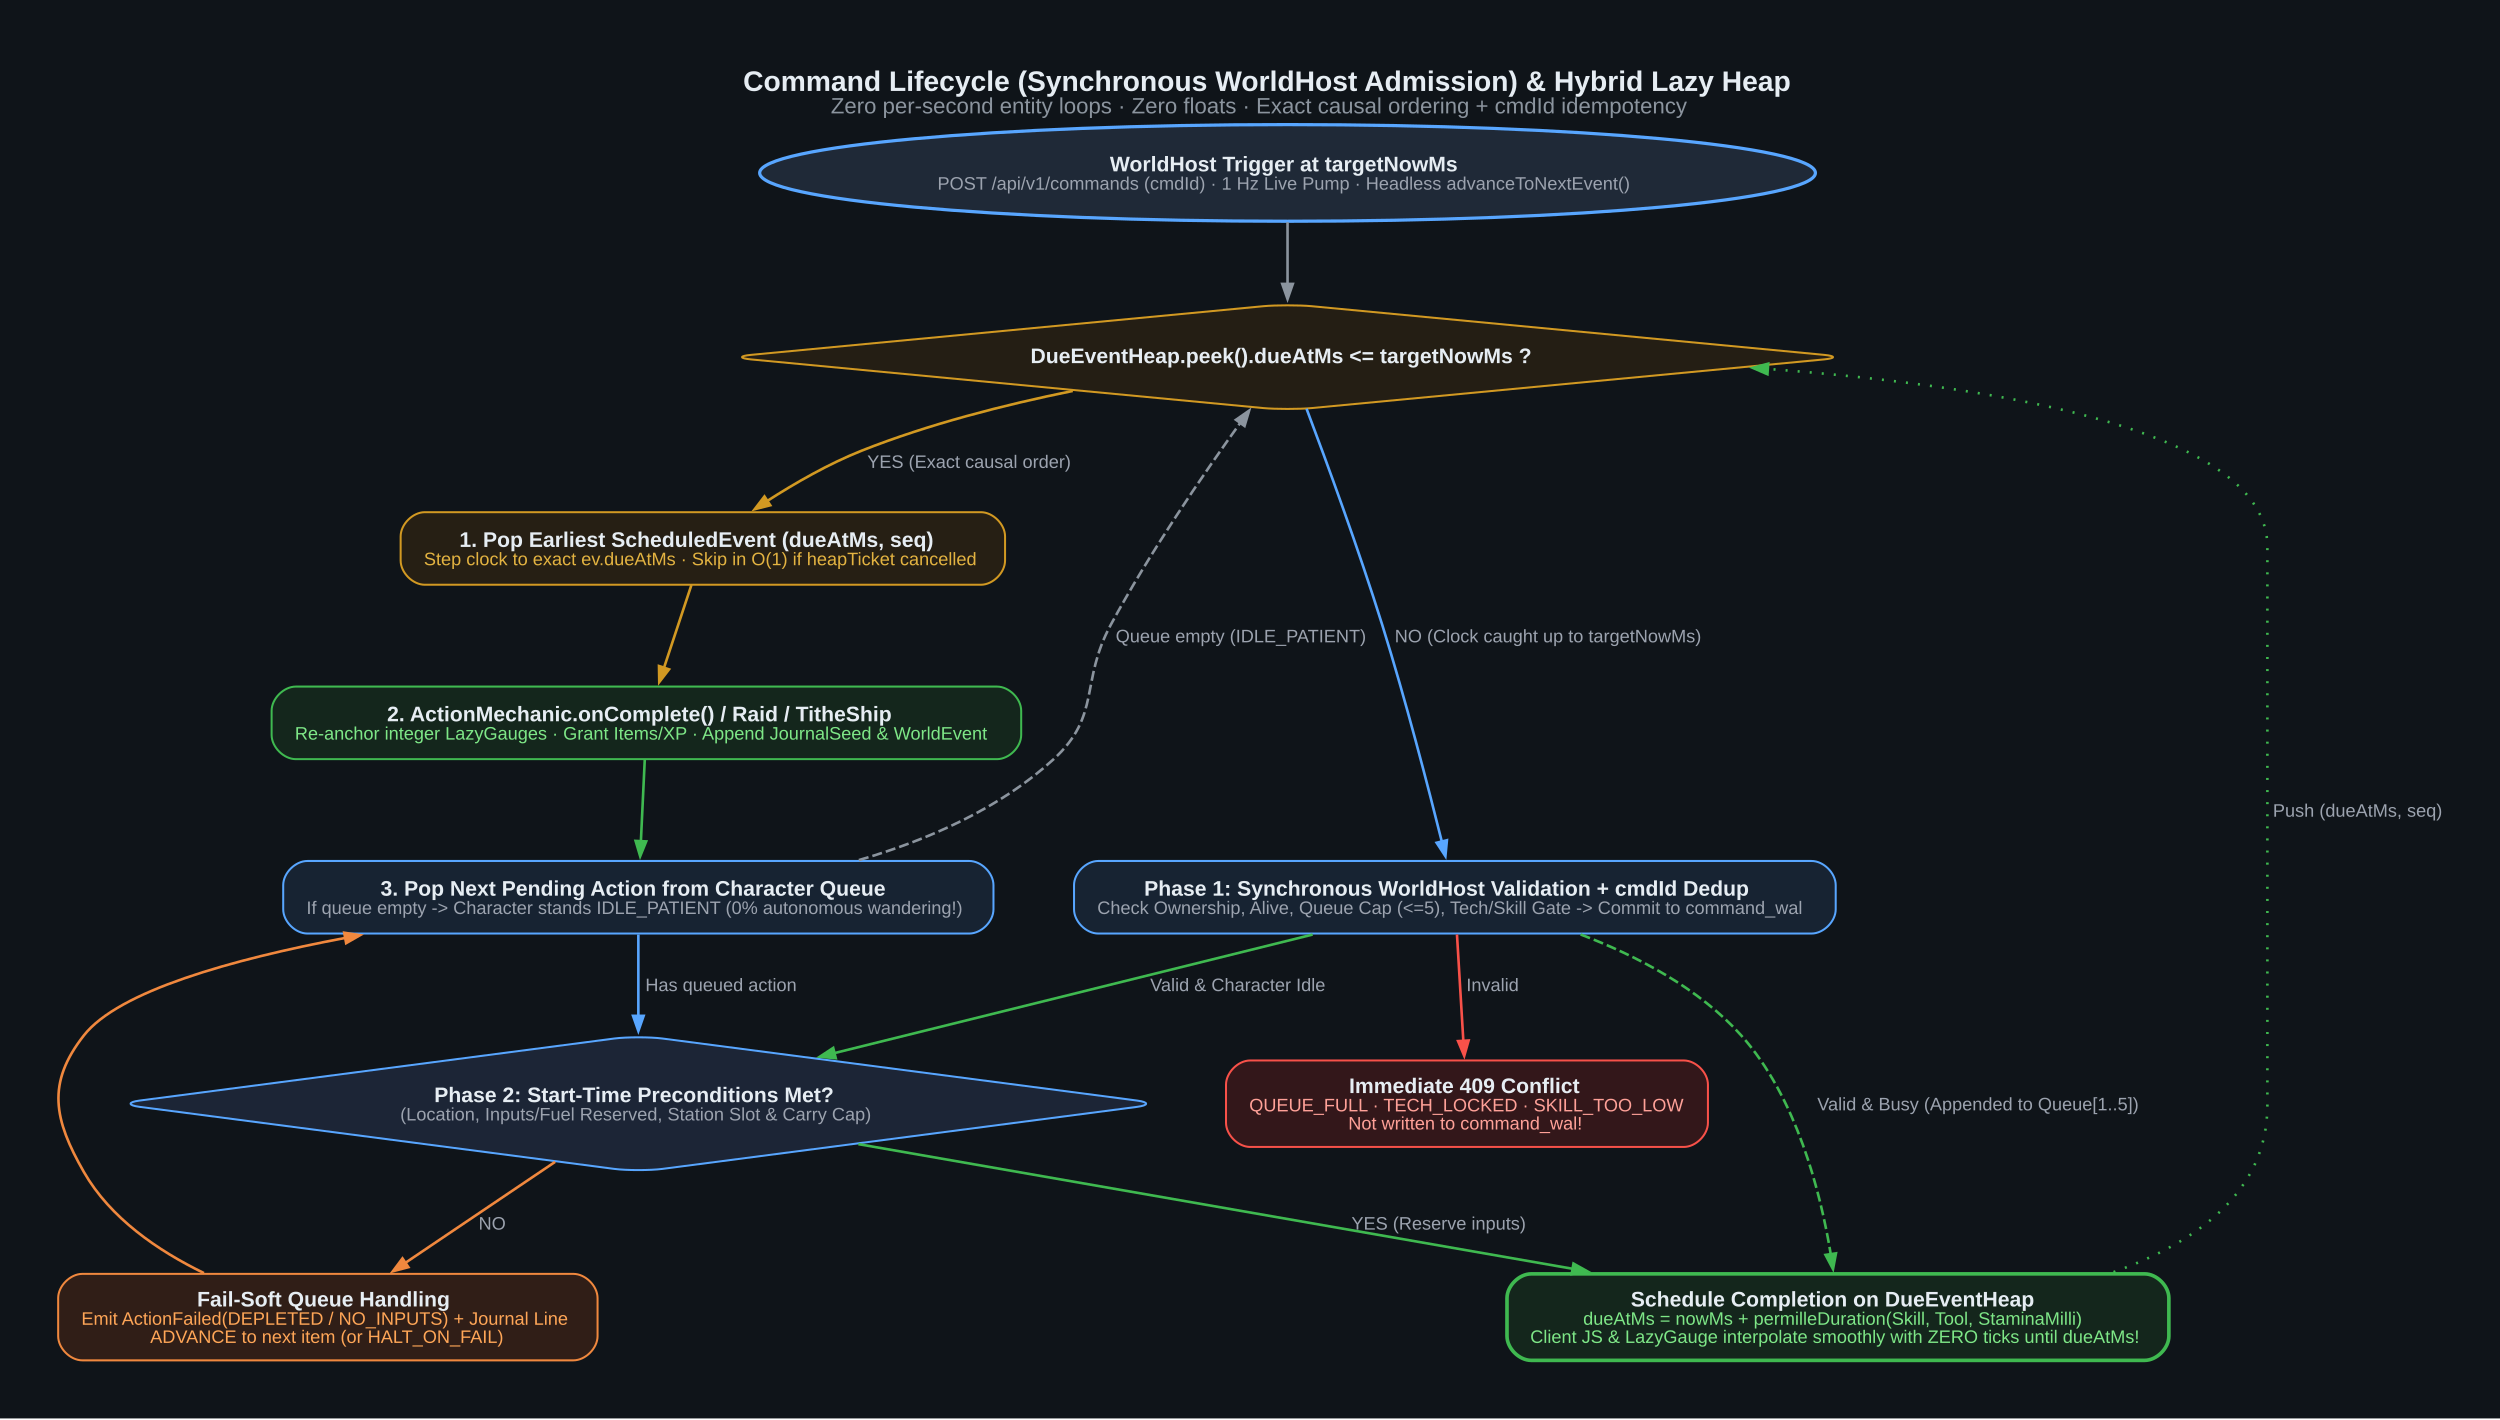
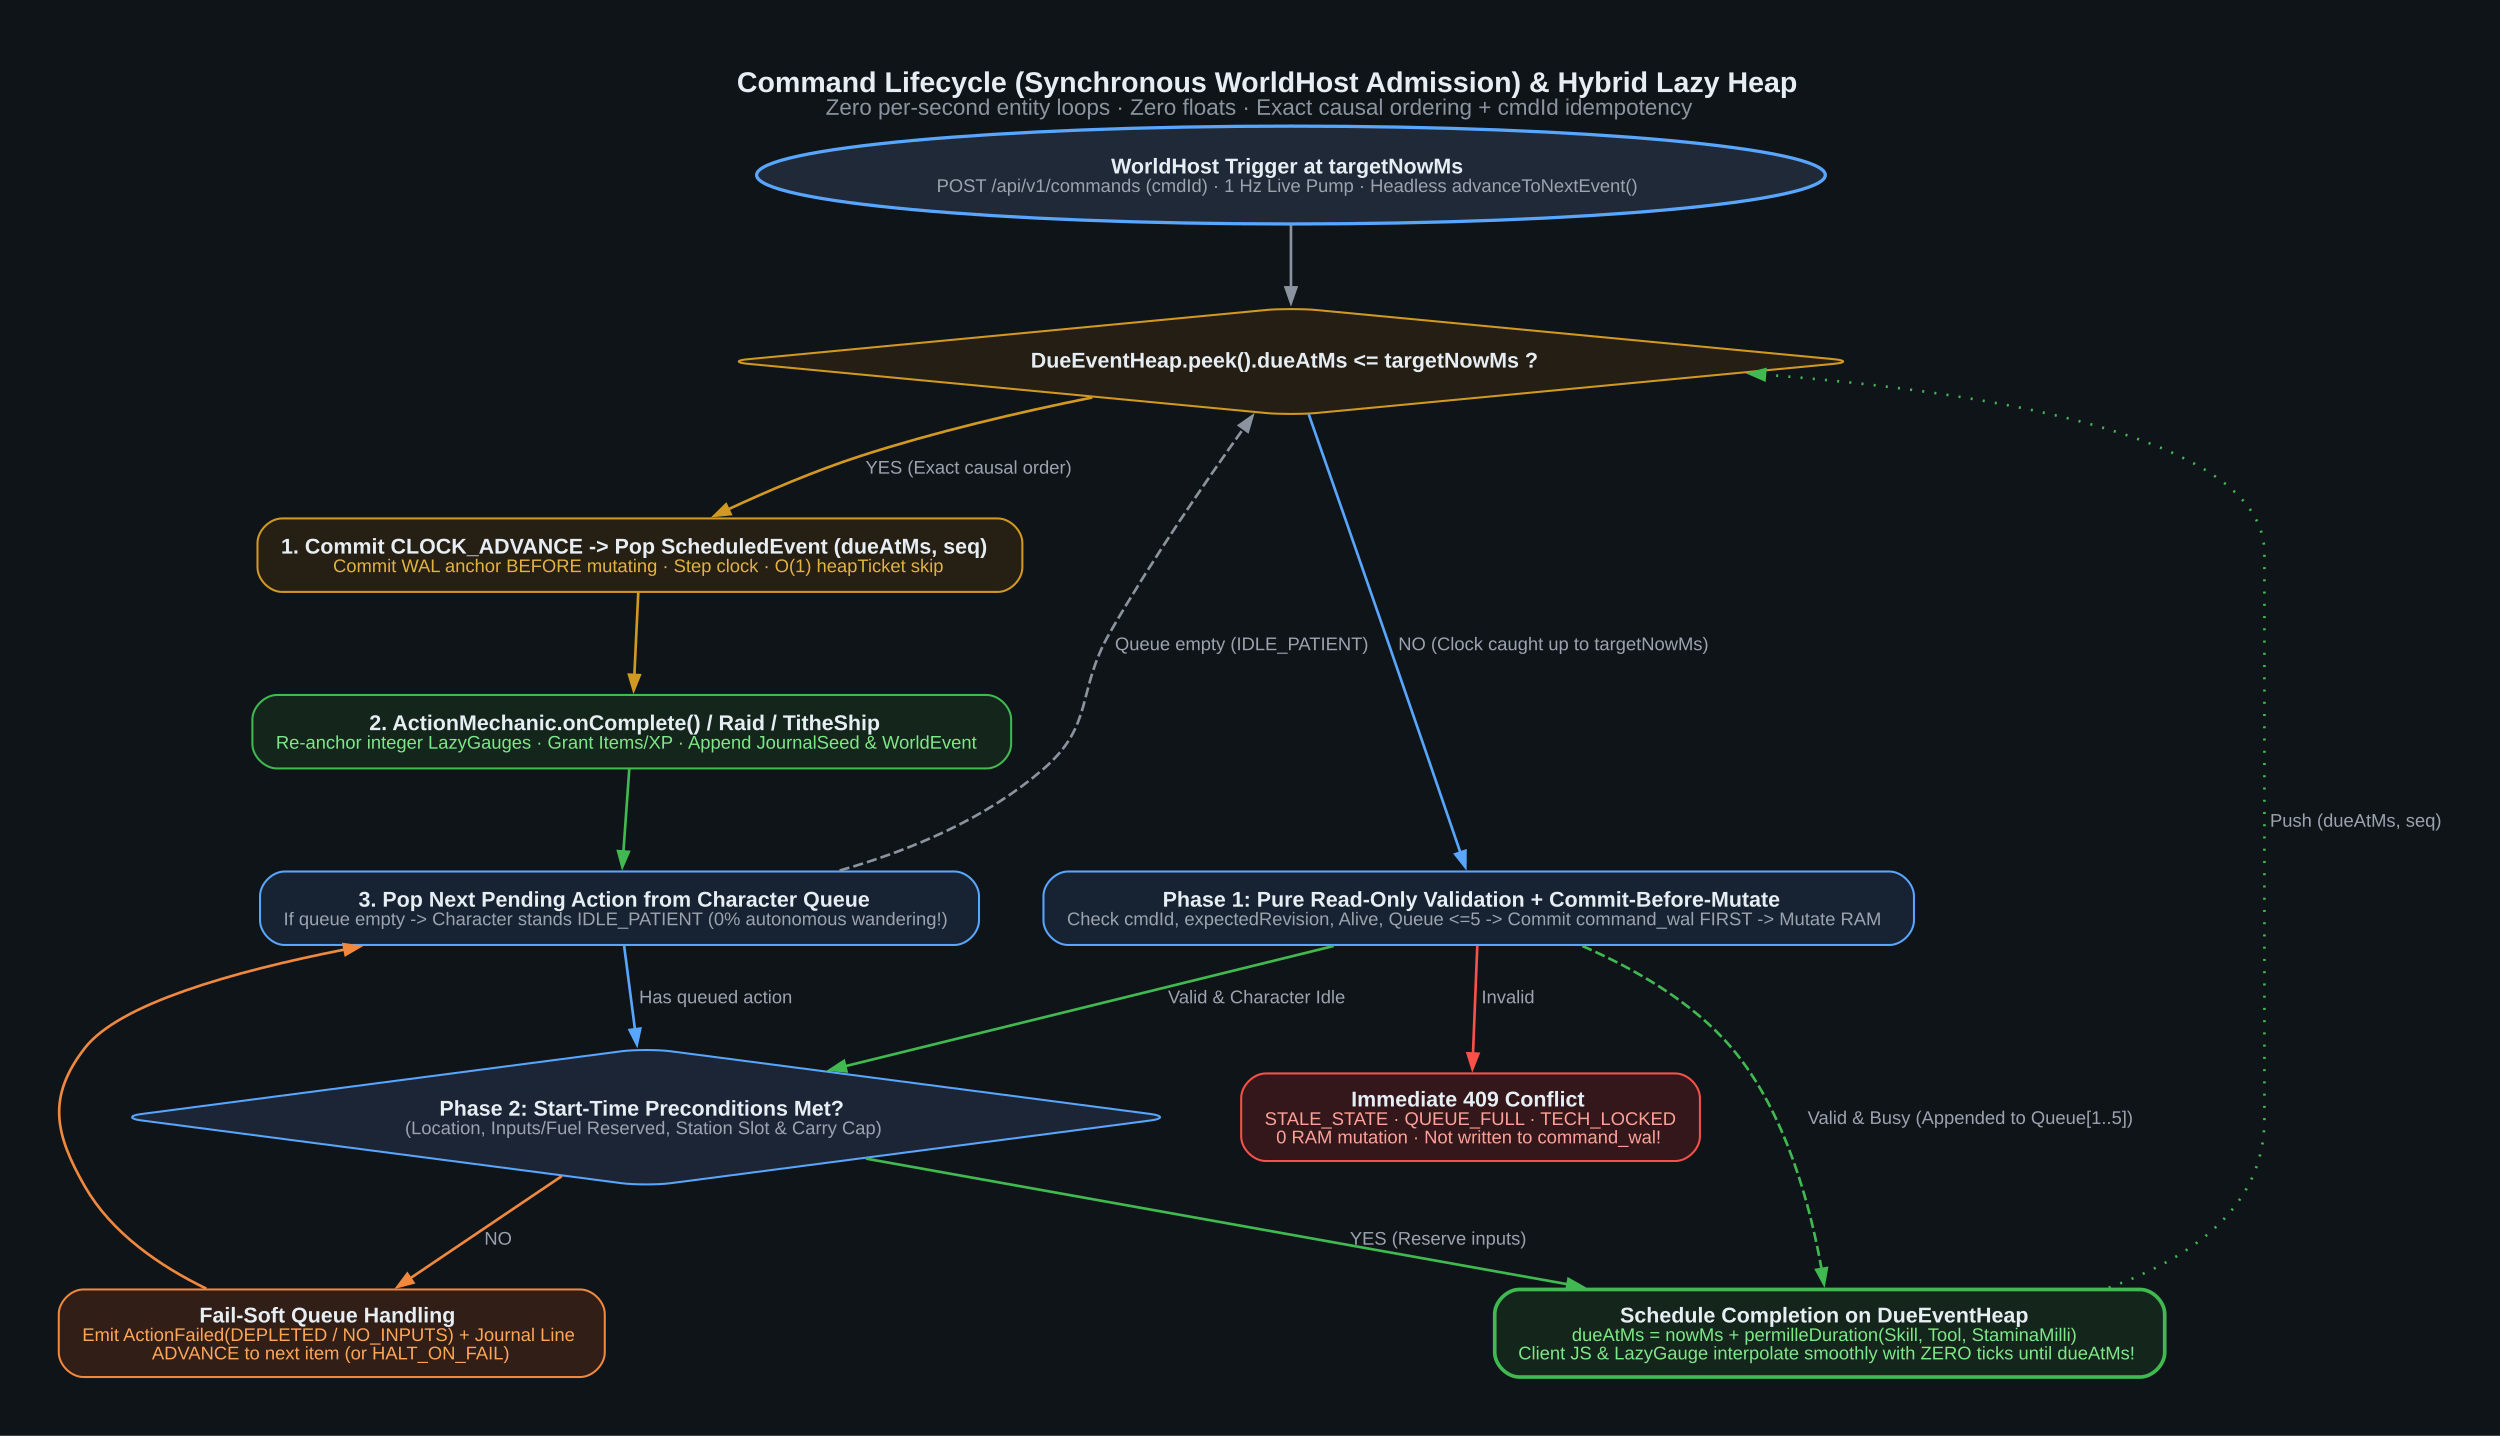
- <svg xmlns="http://www.w3.org/2000/svg" width="1240pt" height="704pt" viewBox="0.00 0.00 1240.00 704.00">
+ <svg xmlns="http://www.w3.org/2000/svg" width="1225pt" height="704pt" viewBox="0.00 0.00 1225.00 704.00">
  <g id="graph0" class="graph" transform="scale(1 1) rotate(0) translate(28.8 674.74)">
-     <polygon fill="#0f1419" stroke="none" points="-28.8,28.8 -28.8,-674.74 1211.62,-674.74 1211.62,28.8 -28.8,28.8" />
-     <text xml:space="preserve" text-anchor="start" x="339.78" y="-629.64" font-family="Liberation Sans" font-weight="bold" font-size="14.00" fill="#e6edf3">Command Lifecycle (Synchronous WorldHost Admission) &amp; Hybrid Lazy Heap</text>
-     <text xml:space="preserve" text-anchor="start" x="383.28" y="-618.49" font-family="Liberation Sans" font-size="11.00" fill="#8b949e">Zero per-second entity loops · Zero floats · Exact causal ordering + cmdId idempotency</text>
+     <polygon fill="#0f1419" stroke="none" points="-28.8,28.8 -28.8,-674.74 1196.57,-674.74 1196.57,28.8 -28.8,28.8" />
+     <text xml:space="preserve" text-anchor="start" x="332.26" y="-629.64" font-family="Liberation Sans" font-weight="bold" font-size="14.00" fill="#e6edf3">Command Lifecycle (Synchronous WorldHost Admission) &amp; Hybrid Lazy Heap</text>
+     <text xml:space="preserve" text-anchor="start" x="375.76" y="-618.49" font-family="Liberation Sans" font-size="11.00" fill="#8b949e">Zero per-second entity loops · Zero floats · Exact causal ordering + cmdId idempotency</text>
    <g id="node1" class="node">
-       <ellipse fill="#1f2937" stroke="#58a6ff" stroke-width="1.6" cx="609.82" cy="-588.97" rx="261.83" ry="23.97" />
-       <text xml:space="preserve" text-anchor="start" x="521.69" y="-589.75" font-family="Liberation Sans" font-weight="bold" font-size="10.50" fill="#e6edf3">WorldHost Trigger at targetNowMs</text>
-       <text xml:space="preserve" text-anchor="start" x="436.19" y="-580.67" font-family="Liberation Sans" font-size="9.00" fill="#9ca3af">POST /api/v1/commands (cmdId) · 1 Hz Live Pump · Headless advanceToNextEvent()</text>
+       <ellipse fill="#1f2937" stroke="#58a6ff" stroke-width="1.6" cx="603.77" cy="-588.97" rx="261.83" ry="23.97" />
+       <text xml:space="preserve" text-anchor="start" x="515.64" y="-589.75" font-family="Liberation Sans" font-weight="bold" font-size="10.50" fill="#e6edf3">WorldHost Trigger at targetNowMs</text>
+       <text xml:space="preserve" text-anchor="start" x="430.14" y="-580.67" font-family="Liberation Sans" font-size="9.00" fill="#9ca3af">POST /api/v1/commands (cmdId) · 1 Hz Live Pump · Headless advanceToNextEvent()</text>
    </g>
    <g id="node2" class="node">
-       <path fill="#241e14" stroke="#d29922" d="M597.87,-522.87C597.87,-522.87 343.72,-498.73 343.72,-498.73 337.75,-498.17 337.75,-497.03 343.72,-496.47 343.72,-496.47 597.87,-472.33 597.87,-472.33 603.84,-471.77 615.79,-471.77 621.76,-472.33 621.76,-472.33 875.91,-496.47 875.91,-496.47 881.88,-497.03 881.88,-498.17 875.91,-498.73 875.91,-498.73 621.76,-522.87 621.76,-522.87 615.79,-523.43 603.84,-523.43 597.87,-522.87" />
-       <text xml:space="preserve" text-anchor="start" x="482.32" y="-494.62" font-family="Liberation Sans" font-weight="bold" font-size="10.50" fill="#e6edf3">DueEventHeap.peek().dueAtMs &lt;= targetNowMs ?</text>
+       <path fill="#241e14" stroke="#d29922" d="M591.82,-522.87C591.82,-522.87 337.68,-498.73 337.68,-498.73 331.7,-498.17 331.7,-497.03 337.68,-496.47 337.68,-496.47 591.82,-472.33 591.82,-472.33 597.8,-471.77 609.74,-471.77 615.72,-472.33 615.72,-472.33 869.86,-496.47 869.86,-496.47 875.84,-497.03 875.84,-498.17 869.86,-498.73 869.86,-498.73 615.72,-522.87 615.72,-522.87 609.74,-523.43 597.8,-523.43 591.82,-522.87" />
+       <text xml:space="preserve" text-anchor="start" x="476.27" y="-494.62" font-family="Liberation Sans" font-weight="bold" font-size="10.50" fill="#e6edf3">DueEventHeap.peek().dueAtMs &lt;= targetNowMs ?</text>
    </g>
    <g id="edge1" class="edge">
-       <path fill="none" stroke="#8b949e" stroke-width="1.3" d="M609.82,-564.49C609.82,-555.07 609.82,-544 609.82,-533.66" />
-       <polygon fill="#8b949e" stroke="#8b949e" stroke-width="1.3" points="612.44,-533.91 609.82,-526.41 607.19,-533.91 612.44,-533.91" />
+       <path fill="none" stroke="#8b949e" stroke-width="1.3" d="M603.77,-564.49C603.77,-555.07 603.77,-544 603.77,-533.66" />
+       <polygon fill="#8b949e" stroke="#8b949e" stroke-width="1.3" points="606.4,-533.91 603.77,-526.41 601.15,-533.91 606.4,-533.91" />
    </g>
    <g id="node3" class="node">
-       <path fill="#261f14" stroke="#d29922" d="M457.71,-420.7C457.71,-420.7 181.92,-420.7 181.92,-420.7 175.92,-420.7 169.92,-414.7 169.92,-408.7 169.92,-408.7 169.92,-396.7 169.92,-396.7 169.92,-390.7 175.92,-384.7 181.92,-384.7 181.92,-384.7 457.71,-384.7 457.71,-384.7 463.71,-384.7 469.71,-390.7 469.71,-396.7 469.71,-396.7 469.71,-408.7 469.71,-408.7 469.71,-414.7 463.71,-420.7 457.71,-420.7" />
-       <text xml:space="preserve" text-anchor="start" x="199.07" y="-403.48" font-family="Liberation Sans" font-weight="bold" font-size="10.50" fill="#e6edf3">1. Pop Earliest ScheduledEvent (dueAtMs, seq)</text>
-       <text xml:space="preserve" text-anchor="start" x="181.44" y="-394.4" font-family="Liberation Sans" font-size="9.00" fill="#e3b341">Step clock to exact ev.dueAtMs · Skip in O(1) if heapTicket cancelled</text>
+       <path fill="#261f14" stroke="#d29922" d="M460.16,-420.7C460.16,-420.7 109.38,-420.7 109.38,-420.7 103.37,-420.7 97.37,-414.7 97.37,-408.7 97.37,-408.7 97.37,-396.7 97.37,-396.7 97.37,-390.7 103.37,-384.7 109.37,-384.7 109.37,-384.7 460.16,-384.7 460.16,-384.7 466.16,-384.7 472.16,-390.7 472.16,-396.7 472.16,-396.7 472.16,-408.7 472.16,-408.7 472.16,-414.7 466.16,-420.7 460.16,-420.7" />
+       <text xml:space="preserve" text-anchor="start" x="108.89" y="-403.48" font-family="Liberation Sans" font-weight="bold" font-size="10.50" fill="#e6edf3">1. Commit CLOCK_ADVANCE -&gt; Pop ScheduledEvent (dueAtMs, seq)</text>
+       <text xml:space="preserve" text-anchor="start" x="134.39" y="-394.4" font-family="Liberation Sans" font-size="9.00" fill="#e3b341">Commit WAL anchor BEFORE mutating · Step clock · O(1) heapTicket skip</text>
    </g>
    <g id="edge2" class="edge">
-       <path fill="none" stroke="#d29922" stroke-width="1.3" d="M503.29,-480.84C469.13,-473.91 431.61,-464.29 398.57,-451.2 382.31,-444.76 365.55,-435.14 351.7,-426.23" />
-       <polygon fill="#d29922" stroke="#d29922" stroke-width="1.3" points="353.25,-424.12 345.54,-422.19 350.37,-428.5 353.25,-424.12" />
-       <text xml:space="preserve" text-anchor="middle" x="450.69" y="-442.65" font-family="Liberation Sans" font-size="9.00" fill="#9ca3af"> YES (Exact causal order)</text>
+       <path fill="none" stroke="#d29922" stroke-width="1.3" d="M506.45,-479.99C470.25,-472.7 429.1,-463.06 392.52,-451.2 370.67,-444.12 347.24,-434.1 327.83,-425.09" />
+       <polygon fill="#d29922" stroke="#d29922" stroke-width="1.3" points="329.18,-422.82 321.27,-422.01 326.94,-427.57 329.18,-422.82" />
+       <text xml:space="preserve" text-anchor="middle" x="444.64" y="-442.65" font-family="Liberation Sans" font-size="9.00" fill="#9ca3af"> YES (Exact causal order)</text>
    </g>
    <g id="node6" class="node">
-       <path fill="#172332" stroke="#58a6ff" d="M869.71,-247.7C869.71,-247.7 515.92,-247.7 515.92,-247.7 509.92,-247.7 503.92,-241.7 503.92,-235.7 503.92,-235.7 503.92,-223.7 503.92,-223.7 503.92,-217.7 509.92,-211.7 515.92,-211.7 515.92,-211.7 869.71,-211.7 869.71,-211.7 875.71,-211.7 881.71,-217.7 881.71,-223.7 881.71,-223.7 881.71,-235.7 881.71,-235.7 881.71,-241.7 875.71,-247.7 869.71,-247.7" />
-       <text xml:space="preserve" text-anchor="start" x="538.69" y="-230.48" font-family="Liberation Sans" font-weight="bold" font-size="10.50" fill="#e6edf3">Phase 1: Synchronous WorldHost Validation + cmdId Dedup</text>
-       <text xml:space="preserve" text-anchor="start" x="515.44" y="-221.4" font-family="Liberation Sans" font-size="9.00" fill="#9ca3af">Check Ownership, Alive, Queue Cap (&lt;=5), Tech/Skill Gate -&gt; Commit to command_wal</text>
+       <path fill="#172332" stroke="#58a6ff" d="M897.04,-247.7C897.04,-247.7 494.5,-247.7 494.5,-247.7 488.5,-247.7 482.5,-241.7 482.5,-235.7 482.5,-235.7 482.5,-223.7 482.5,-223.7 482.5,-217.7 488.5,-211.7 494.5,-211.7 494.5,-211.7 897.04,-211.7 897.04,-211.7 903.04,-211.7 909.04,-217.7 909.04,-223.7 909.04,-223.7 909.04,-235.7 909.04,-235.7 909.04,-241.7 903.04,-247.7 897.04,-247.7" />
+       <text xml:space="preserve" text-anchor="start" x="540.89" y="-230.48" font-family="Liberation Sans" font-weight="bold" font-size="10.50" fill="#e6edf3">Phase 1: Pure Read-Only Validation + Commit-Before-Mutate</text>
+       <text xml:space="preserve" text-anchor="start" x="494.02" y="-221.4" font-family="Liberation Sans" font-size="9.00" fill="#9ca3af">Check cmdId, expectedRevision, Alive, Queue &lt;=5 -&gt; Commit command_wal FIRST -&gt; Mutate RAM</text>
    </g>
    <g id="edge7" class="edge">
-       <path fill="none" stroke="#58a6ff" stroke-width="1.3" d="M619.25,-472C629.19,-445.66 645.02,-402.53 656.82,-364.7 668.37,-327.67 679.63,-284.21 686.4,-257.06" />
-       <polygon fill="#58a6ff" stroke="#58a6ff" stroke-width="1.3" points="688.87,-257.99 688.12,-250.08 683.77,-256.73 688.87,-257.99" />
-       <text xml:space="preserve" text-anchor="middle" x="737.77" y="-356.15" font-family="Liberation Sans" font-size="9.00" fill="#9ca3af"> NO (Clock caught up to targetNowMs)</text>
+       <path fill="none" stroke="#58a6ff" stroke-width="1.3" d="M612.45,-471.82C621.73,-445.32 636.84,-402.06 649.77,-364.7 662.72,-327.27 677.58,-283.92 686.82,-256.9" />
+       <polygon fill="#58a6ff" stroke="#58a6ff" stroke-width="1.3" points="689.26,-257.86 689.21,-249.92 684.3,-256.16 689.26,-257.86" />
+       <text xml:space="preserve" text-anchor="middle" x="731.13" y="-356.15" font-family="Liberation Sans" font-size="9.00" fill="#9ca3af"> NO (Clock caught up to targetNowMs)</text>
    </g>
    <g id="node4" class="node">
-       <path fill="#14261c" stroke="#3fb950" d="M465.71,-334.2C465.71,-334.2 117.92,-334.2 117.92,-334.2 111.92,-334.2 105.92,-328.2 105.92,-322.2 105.92,-322.2 105.92,-310.2 105.92,-310.2 105.92,-304.2 111.92,-298.2 117.92,-298.2 117.92,-298.2 465.71,-298.2 465.71,-298.2 471.71,-298.2 477.71,-304.2 477.71,-310.2 477.71,-310.2 477.71,-322.2 477.71,-322.2 477.71,-328.2 471.71,-334.2 465.71,-334.2" />
-       <text xml:space="preserve" text-anchor="start" x="163.19" y="-316.98" font-family="Liberation Sans" font-weight="bold" font-size="10.50" fill="#e6edf3">2. ActionMechanic.onComplete() / Raid / TitheShip</text>
-       <text xml:space="preserve" text-anchor="start" x="117.44" y="-307.9" font-family="Liberation Sans" font-size="9.00" fill="#7ee787">Re-anchor integer LazyGauges · Grant Items/XP · Append JournalSeed &amp; WorldEvent</text>
+       <path fill="#14261c" stroke="#3fb950" d="M454.66,-334.2C454.66,-334.2 106.88,-334.2 106.88,-334.2 100.88,-334.2 94.87,-328.2 94.87,-322.2 94.87,-322.2 94.87,-310.2 94.87,-310.2 94.87,-304.2 100.87,-298.2 106.87,-298.2 106.87,-298.2 454.66,-298.2 454.66,-298.2 460.66,-298.2 466.66,-304.2 466.66,-310.2 466.66,-310.2 466.66,-322.2 466.66,-322.2 466.66,-328.2 460.66,-334.2 454.66,-334.2" />
+       <text xml:space="preserve" text-anchor="start" x="152.14" y="-316.98" font-family="Liberation Sans" font-weight="bold" font-size="10.50" fill="#e6edf3">2. ActionMechanic.onComplete() / Raid / TitheShip</text>
+       <text xml:space="preserve" text-anchor="start" x="106.39" y="-307.9" font-family="Liberation Sans" font-size="9.00" fill="#7ee787">Re-anchor integer LazyGauges · Grant Items/XP · Append JournalSeed &amp; WorldEvent</text>
    </g>
    <g id="edge3" class="edge">
-       <path fill="none" stroke="#d29922" stroke-width="1.3" d="M314.15,-384.6C310.23,-372.77 304.94,-356.8 300.49,-343.37" />
-       <polygon fill="#d29922" stroke="#d29922" stroke-width="1.3" points="303.04,-342.73 298.19,-336.43 298.06,-344.38 303.04,-342.73" />
+       <path fill="none" stroke="#d29922" stroke-width="1.3" d="M283.96,-384.6C283.41,-372.88 282.66,-357.1 282.03,-343.76" />
+       <polygon fill="#d29922" stroke="#d29922" stroke-width="1.3" points="284.66,-343.9 281.69,-336.53 279.42,-344.15 284.66,-343.9" />
    </g>
    <g id="node5" class="node">
-       <path fill="#172332" stroke="#58a6ff" d="M451.96,-247.7C451.96,-247.7 123.67,-247.7 123.67,-247.7 117.67,-247.7 111.67,-241.7 111.67,-235.7 111.67,-235.7 111.67,-223.7 111.67,-223.7 111.67,-217.7 117.67,-211.7 123.67,-211.7 123.67,-211.7 451.96,-211.7 451.96,-211.7 457.96,-211.7 463.96,-217.7 463.96,-223.7 463.96,-223.7 463.96,-235.7 463.96,-235.7 463.96,-241.7 457.96,-247.7 451.96,-247.7" />
-       <text xml:space="preserve" text-anchor="start" x="159.94" y="-230.48" font-family="Liberation Sans" font-weight="bold" font-size="10.50" fill="#e6edf3">3. Pop Next Pending Action from Character Queue</text>
-       <text xml:space="preserve" text-anchor="start" x="123.19" y="-221.4" font-family="Liberation Sans" font-size="9.00" fill="#9ca3af">If queue empty -&gt; Character stands IDLE_PATIENT (0% autonomous wandering!)</text>
+       <path fill="#172332" stroke="#58a6ff" d="M438.91,-247.7C438.91,-247.7 110.62,-247.7 110.62,-247.7 104.63,-247.7 98.62,-241.7 98.62,-235.7 98.62,-235.7 98.62,-223.7 98.62,-223.7 98.62,-217.7 104.62,-211.7 110.62,-211.7 110.62,-211.7 438.91,-211.7 438.91,-211.7 444.91,-211.7 450.91,-217.7 450.91,-223.7 450.91,-223.7 450.91,-235.7 450.91,-235.7 450.91,-241.7 444.91,-247.7 438.91,-247.7" />
+       <text xml:space="preserve" text-anchor="start" x="146.89" y="-230.48" font-family="Liberation Sans" font-weight="bold" font-size="10.50" fill="#e6edf3">3. Pop Next Pending Action from Character Queue</text>
+       <text xml:space="preserve" text-anchor="start" x="110.14" y="-221.4" font-family="Liberation Sans" font-size="9.00" fill="#9ca3af">If queue empty -&gt; Character stands IDLE_PATIENT (0% autonomous wandering!)</text>
    </g>
    <g id="edge4" class="edge">
-       <path fill="none" stroke="#3fb950" stroke-width="1.3" d="M291.01,-298.1C290.45,-286.38 289.71,-270.6 289.07,-257.26" />
-       <polygon fill="#3fb950" stroke="#3fb950" stroke-width="1.3" points="291.71,-257.4 288.73,-250.03 286.46,-257.65 291.71,-257.4" />
+       <path fill="none" stroke="#3fb950" stroke-width="1.3" d="M279.56,-298.1C278.72,-286.38 277.6,-270.6 276.66,-257.26" />
+       <polygon fill="#3fb950" stroke="#3fb950" stroke-width="1.3" points="279.29,-257.32 276.14,-250.03 274.06,-257.69 279.29,-257.32" />
    </g>
    <g id="edge6" class="edge">
-       <path fill="none" stroke="#8b949e" stroke-width="1.3" stroke-dasharray="5,2" d="M397.19,-248.13C431.4,-258.08 467.14,-273.7 493.82,-298.2 517.47,-319.92 506.83,-336.43 522.07,-364.7 541.43,-400.62 567.82,-439.2 586.59,-465.3" />
-       <polygon fill="#8b949e" stroke="#8b949e" stroke-width="1.3" points="584.23,-466.52 590.76,-471.06 588.48,-463.44 584.23,-466.52" />
-       <text xml:space="preserve" text-anchor="middle" x="585.44" y="-356.15" font-family="Liberation Sans" font-size="9.00" fill="#9ca3af"> Queue empty (IDLE_PATIENT)</text>
+       <path fill="none" stroke="#8b949e" stroke-width="1.3" stroke-dasharray="5,2" d="M382.6,-248.17C417.66,-258.15 454.71,-273.76 482.77,-298.2 507.54,-319.77 498.64,-336.23 515.02,-364.7 535.43,-400.2 561.99,-438.85 580.72,-465.08" />
+       <polygon fill="#8b949e" stroke="#8b949e" stroke-width="1.3" points="578.37,-466.3 584.87,-470.87 582.63,-463.24 578.37,-466.3" />
+       <text xml:space="preserve" text-anchor="middle" x="578.39" y="-356.15" font-family="Liberation Sans" font-size="9.00" fill="#9ca3af"> Queue empty (IDLE_PATIENT)</text>
    </g>
    <g id="node8" class="node">
-       <path fill="#1c2536" stroke="#58a6ff" d="M275.92,-159.64C275.92,-159.64 40.43,-128.86 40.43,-128.86 34.48,-128.08 34.48,-126.52 40.43,-125.74 40.43,-125.74 275.92,-94.96 275.92,-94.96 281.87,-94.18 293.77,-94.18 299.72,-94.96 299.72,-94.96 535.21,-125.74 535.21,-125.74 541.16,-126.52 541.16,-128.08 535.21,-128.86 535.21,-128.86 299.72,-159.64 299.72,-159.64 293.77,-160.42 281.87,-160.42 275.92,-159.64" />
-       <text xml:space="preserve" text-anchor="start" x="186.57" y="-128.08" font-family="Liberation Sans" font-weight="bold" font-size="10.50" fill="#e6edf3">Phase 2: Start-Time Preconditions Met?</text>
-       <text xml:space="preserve" text-anchor="start" x="169.69" y="-119" font-family="Liberation Sans" font-size="9.00" fill="#9ca3af">(Location, Inputs/Fuel Reserved, Station Slot &amp; Carry Cap)</text>
+       <path fill="#1c2536" stroke="#58a6ff" d="M275.87,-159.64C275.87,-159.64 40.38,-128.86 40.38,-128.86 34.43,-128.08 34.43,-126.52 40.38,-125.74 40.38,-125.74 275.87,-94.96 275.87,-94.96 281.82,-94.18 293.72,-94.18 299.67,-94.96 299.67,-94.96 535.16,-125.74 535.16,-125.74 541.11,-126.52 541.11,-128.08 535.16,-128.86 535.16,-128.86 299.67,-159.64 299.67,-159.64 293.72,-160.42 281.82,-160.42 275.87,-159.64" />
+       <text xml:space="preserve" text-anchor="start" x="186.52" y="-128.08" font-family="Liberation Sans" font-weight="bold" font-size="10.50" fill="#e6edf3">Phase 2: Start-Time Preconditions Met?</text>
+       <text xml:space="preserve" text-anchor="start" x="169.64" y="-119" font-family="Liberation Sans" font-size="9.00" fill="#9ca3af">(Location, Inputs/Fuel Reserved, Station Slot &amp; Carry Cap)</text>
    </g>
    <g id="edge5" class="edge">
-       <path fill="none" stroke="#58a6ff" stroke-width="1.3" d="M287.82,-211.21C287.82,-199.97 287.82,-184.84 287.82,-170.59" />
-       <polygon fill="#58a6ff" stroke="#58a6ff" stroke-width="1.3" points="290.44,-170.87 287.82,-163.37 285.19,-170.87 290.44,-170.87" />
-       <text xml:space="preserve" text-anchor="middle" x="327.57" y="-183.15" font-family="Liberation Sans" font-size="9.00" fill="#9ca3af"> Has queued action</text>
+       <path fill="none" stroke="#58a6ff" stroke-width="1.3" d="M277.03,-211.21C278.5,-199.87 280.48,-184.59 282.34,-170.24" />
+       <polygon fill="#58a6ff" stroke="#58a6ff" stroke-width="1.3" points="284.92,-170.72 283.28,-162.94 279.72,-170.04 284.92,-170.72" />
+       <text xml:space="preserve" text-anchor="middle" x="320.63" y="-183.15" font-family="Liberation Sans" font-size="9.00" fill="#9ca3af"> Has queued action</text>
    </g>
    <g id="node7" class="node">
-       <path fill="#33171a" stroke="#f85149" d="M806.34,-148.75C806.34,-148.75 591.3,-148.75 591.3,-148.75 585.3,-148.75 579.3,-142.75 579.3,-136.75 579.3,-136.75 579.3,-117.85 579.3,-117.85 579.3,-111.85 585.3,-105.85 591.3,-105.85 591.3,-105.85 806.34,-105.85 806.34,-105.85 812.34,-105.85 818.34,-111.85 818.34,-117.85 818.34,-117.85 818.34,-136.75 818.34,-136.75 818.34,-142.75 812.34,-148.75 806.34,-148.75" />
-       <text xml:space="preserve" text-anchor="start" x="640.32" y="-132.58" font-family="Liberation Sans" font-weight="bold" font-size="10.50" fill="#e6edf3">Immediate 409 Conflict</text>
-       <text xml:space="preserve" text-anchor="start" x="590.82" y="-123.5" font-family="Liberation Sans" font-size="9.00" fill="#ffa198">QUEUE_FULL · TECH_LOCKED · SKILL_TOO_LOW</text>
-       <text xml:space="preserve" text-anchor="start" x="639.94" y="-114.5" font-family="Liberation Sans" font-size="9.00" fill="#ffa198">Not written to command_wal!</text>
+       <path fill="#33171a" stroke="#f85149" d="M792.16,-148.75C792.16,-148.75 591.38,-148.75 591.38,-148.75 585.38,-148.75 579.38,-142.75 579.38,-136.75 579.38,-136.75 579.38,-117.85 579.38,-117.85 579.38,-111.85 585.38,-105.85 591.38,-105.85 591.38,-105.85 792.16,-105.85 792.16,-105.85 798.16,-105.85 804.16,-111.85 804.16,-117.85 804.16,-117.85 804.16,-136.75 804.16,-136.75 804.16,-142.75 798.16,-148.75 792.16,-148.75" />
+       <text xml:space="preserve" text-anchor="start" x="633.27" y="-132.58" font-family="Liberation Sans" font-weight="bold" font-size="10.50" fill="#e6edf3">Immediate 409 Conflict</text>
+       <text xml:space="preserve" text-anchor="start" x="590.89" y="-123.5" font-family="Liberation Sans" font-size="9.00" fill="#ffa198">STALE_STATE · QUEUE_FULL · TECH_LOCKED</text>
+       <text xml:space="preserve" text-anchor="start" x="596.52" y="-114.5" font-family="Liberation Sans" font-size="9.00" fill="#ffa198">0 RAM mutation · Not written to command_wal!</text>
    </g>
    <g id="edge8" class="edge">
-       <path fill="none" stroke="#f85149" stroke-width="1.3" d="M693.86,-211.21C694.73,-196.61 696,-175.47 697.03,-158.19" />
-       <polygon fill="#f85149" stroke="#f85149" stroke-width="1.3" points="699.63,-158.66 697.46,-151.02 694.39,-158.35 699.63,-158.66" />
-       <text xml:space="preserve" text-anchor="middle" x="710.26" y="-183.15" font-family="Liberation Sans" font-size="9.00" fill="#9ca3af"> Invalid</text>
+       <path fill="none" stroke="#f85149" stroke-width="1.3" d="M695.07,-211.21C694.49,-196.61 693.65,-175.47 692.96,-158.19" />
+       <polygon fill="#f85149" stroke="#f85149" stroke-width="1.3" points="695.6,-158.41 692.68,-151.02 690.35,-158.62 695.6,-158.41" />
+       <text xml:space="preserve" text-anchor="middle" x="708.87" y="-183.15" font-family="Liberation Sans" font-size="9.00" fill="#9ca3af"> Invalid</text>
    </g>
    <g id="edge9" class="edge">
-       <path fill="none" stroke="#3fb950" stroke-width="1.3" d="M622.27,-211.21C556.5,-194.91 457.84,-170.45 384.7,-152.32" />
-       <polygon fill="#3fb950" stroke="#3fb950" stroke-width="1.3" points="385.73,-149.87 377.82,-150.61 384.47,-154.97 385.73,-149.87" />
-       <text xml:space="preserve" text-anchor="middle" x="583.88" y="-183.15" font-family="Liberation Sans" font-size="9.00" fill="#9ca3af"> Valid &amp; Character Idle</text>
+       <path fill="none" stroke="#3fb950" stroke-width="1.3" d="M624.7,-211.21C558.34,-194.88 458.72,-170.37 385.01,-152.23" />
+       <polygon fill="#3fb950" stroke="#3fb950" stroke-width="1.3" points="385.97,-149.76 378.06,-150.52 384.72,-154.86 385.97,-149.76" />
+       <text xml:space="preserve" text-anchor="middle" x="585.69" y="-183.15" font-family="Liberation Sans" font-size="9.00" fill="#9ca3af"> Valid &amp; Character Idle</text>
    </g>
    <g id="node10" class="node">
-       <path fill="#14261c" stroke="#3fb950" stroke-width="1.8" d="M1034.96,-42.9C1034.96,-42.9 730.67,-42.9 730.67,-42.9 724.67,-42.9 718.67,-36.9 718.67,-30.9 718.67,-30.9 718.67,-12 718.67,-12 718.67,-6 724.67,0 730.67,0 730.67,0 1034.96,0 1034.96,0 1040.96,0 1046.96,-6 1046.96,-12 1046.96,-12 1046.96,-30.9 1046.96,-30.9 1046.96,-36.9 1040.96,-42.9 1034.96,-42.9" />
-       <text xml:space="preserve" text-anchor="start" x="780.07" y="-26.73" font-family="Liberation Sans" font-weight="bold" font-size="10.50" fill="#e6edf3">Schedule Completion on DueEventHeap</text>
-       <text xml:space="preserve" text-anchor="start" x="756.44" y="-17.65" font-family="Liberation Sans" font-size="9.00" fill="#7ee787">dueAtMs = nowMs + permilleDuration(Skill, Tool, StaminaMilli)</text>
-       <text xml:space="preserve" text-anchor="start" x="730.19" y="-8.65" font-family="Liberation Sans" font-size="9.00" fill="#7ee787">Client JS &amp; LazyGauge interpolate smoothly with ZERO ticks until dueAtMs!</text>
+       <path fill="#14261c" stroke="#3fb950" stroke-width="1.8" d="M1019.91,-42.9C1019.91,-42.9 715.62,-42.9 715.62,-42.9 709.62,-42.9 703.62,-36.9 703.62,-30.9 703.62,-30.9 703.62,-12 703.62,-12 703.62,-6 709.62,0 715.62,0 715.62,0 1019.91,0 1019.91,0 1025.91,0 1031.91,-6 1031.91,-12 1031.91,-12 1031.91,-30.9 1031.91,-30.9 1031.91,-36.9 1025.91,-42.9 1019.91,-42.9" />
+       <text xml:space="preserve" text-anchor="start" x="765.02" y="-26.73" font-family="Liberation Sans" font-weight="bold" font-size="10.50" fill="#e6edf3">Schedule Completion on DueEventHeap</text>
+       <text xml:space="preserve" text-anchor="start" x="741.39" y="-17.65" font-family="Liberation Sans" font-size="9.00" fill="#7ee787">dueAtMs = nowMs + permilleDuration(Skill, Tool, StaminaMilli)</text>
+       <text xml:space="preserve" text-anchor="start" x="715.14" y="-8.65" font-family="Liberation Sans" font-size="9.00" fill="#7ee787">Client JS &amp; LazyGauge interpolate smoothly with ZERO ticks until dueAtMs!</text>
    </g>
    <g id="edge10" class="edge">
-       <path fill="none" stroke="#3fb950" stroke-width="1.3" stroke-dasharray="5,2" d="M755.18,-211.25C782.83,-200.73 813.79,-184.69 834.82,-161.2 862.27,-130.52 874.19,-83.32 879.25,-52.66" />
-       <polygon fill="#3fb950" stroke="#3fb950" stroke-width="1.3" points="881.84,-53.08 880.37,-45.27 876.65,-52.3 881.84,-53.08" />
-       <text xml:space="preserve" text-anchor="middle" x="951.04" y="-124" font-family="Liberation Sans" font-size="9.00" fill="#9ca3af"> Valid &amp; Busy (Appended to Queue[1..5])</text>
+       <path fill="none" stroke="#3fb950" stroke-width="1.3" stroke-dasharray="5,2" d="M746.55,-211.2C771.62,-200.28 800.52,-183.93 819.77,-161.2 846.23,-129.96 858.38,-83.3 863.76,-52.87" />
+       <polygon fill="#3fb950" stroke="#3fb950" stroke-width="1.3" points="866.34,-53.37 864.97,-45.54 861.16,-52.52 866.34,-53.37" />
+       <text xml:space="preserve" text-anchor="middle" x="935.4" y="-124" font-family="Liberation Sans" font-size="9.00" fill="#9ca3af"> Valid &amp; Busy (Appended to Queue[1..5])</text>
    </g>
    <g id="node9" class="node">
-       <path fill="#301e17" stroke="#f0883e" d="M255.59,-42.9C255.59,-42.9 12.05,-42.9 12.05,-42.9 6.05,-42.9 0.05,-36.9 0.05,-30.9 0.05,-30.9 0.05,-12 0.05,-12 0.05,-6 6.05,0 12.05,0 12.05,0 255.59,0 255.59,0 261.59,0 267.59,-6 267.59,-12 267.59,-12 267.59,-30.9 267.59,-30.9 267.59,-36.9 261.59,-42.9 255.59,-42.9" />
-       <text xml:space="preserve" text-anchor="start" x="68.94" y="-26.73" font-family="Liberation Sans" font-weight="bold" font-size="10.50" fill="#e6edf3">Fail-Soft Queue Handling</text>
-       <text xml:space="preserve" text-anchor="start" x="11.57" y="-17.65" font-family="Liberation Sans" font-size="9.00" fill="#ffa657">Emit ActionFailed(DEPLETED / NO_INPUTS) + Journal Line</text>
-       <text xml:space="preserve" text-anchor="start" x="45.69" y="-8.65" font-family="Liberation Sans" font-size="9.00" fill="#ffa657">ADVANCE to next item (or HALT_ON_FAIL)</text>
+       <path fill="#301e17" stroke="#f0883e" d="M255.54,-42.9C255.54,-42.9 12,-42.9 12,-42.9 6,-42.9 0,-36.9 0,-30.9 0,-30.9 0,-12 0,-12 0,-6 6,0 12,0 12,0 255.54,0 255.54,0 261.54,0 267.54,-6 267.54,-12 267.54,-12 267.54,-30.9 267.54,-30.9 267.54,-36.9 261.54,-42.9 255.54,-42.9" />
+       <text xml:space="preserve" text-anchor="start" x="68.89" y="-26.73" font-family="Liberation Sans" font-weight="bold" font-size="10.50" fill="#e6edf3">Fail-Soft Queue Handling</text>
+       <text xml:space="preserve" text-anchor="start" x="11.52" y="-17.65" font-family="Liberation Sans" font-size="9.00" fill="#ffa657">Emit ActionFailed(DEPLETED / NO_INPUTS) + Journal Line</text>
+       <text xml:space="preserve" text-anchor="start" x="45.64" y="-8.65" font-family="Liberation Sans" font-size="9.00" fill="#ffa657">ADVANCE to next item (or HALT_ON_FAIL)</text>
    </g>
    <g id="edge12" class="edge">
-       <path fill="none" stroke="#f0883e" stroke-width="1.3" d="M246.55,-98.47C223.43,-82.88 194.8,-63.58 172.18,-48.32" />
-       <polygon fill="#f0883e" stroke="#f0883e" stroke-width="1.3" points="173.76,-46.22 166.08,-44.21 170.83,-50.57 173.76,-46.22" />
-       <text xml:space="preserve" text-anchor="middle" x="214.07" y="-64.85" font-family="Liberation Sans" font-size="9.00" fill="#9ca3af"> NO</text>
+       <path fill="none" stroke="#f0883e" stroke-width="1.3" d="M246.5,-98.47C223.39,-82.88 194.76,-63.58 172.13,-48.32" />
+       <polygon fill="#f0883e" stroke="#f0883e" stroke-width="1.3" points="173.72,-46.22 166.03,-44.21 170.78,-50.57 173.72,-46.22" />
+       <text xml:space="preserve" text-anchor="middle" x="214.03" y="-64.85" font-family="Liberation Sans" font-size="9.00" fill="#9ca3af"> NO</text>
    </g>
    <g id="edge11" class="edge">
-       <path fill="none" stroke="#3fb950" stroke-width="1.3" d="M396.95,-107.25C496.86,-89.81 644.94,-63.97 751.33,-45.4" />
-       <polygon fill="#3fb950" stroke="#3fb950" stroke-width="1.3" points="751.65,-48.01 758.59,-44.13 750.75,-42.84 751.65,-48.01" />
-       <text xml:space="preserve" text-anchor="middle" x="683.61" y="-64.85" font-family="Liberation Sans" font-size="9.00" fill="#9ca3af"> YES (Reserve inputs)</text>
+       <path fill="none" stroke="#3fb950" stroke-width="1.3" d="M395.5,-107.01C492.81,-89.59 636.17,-63.92 739.39,-45.44" />
+       <polygon fill="#3fb950" stroke="#3fb950" stroke-width="1.3" points="739.76,-48.04 746.68,-44.13 738.84,-42.87 739.76,-48.04" />
+       <text xml:space="preserve" text-anchor="middle" x="674.72" y="-64.85" font-family="Liberation Sans" font-size="9.00" fill="#9ca3af"> YES (Reserve inputs)</text>
    </g>
    <g id="edge13" class="edge">
-       <path fill="none" stroke="#f0883e" stroke-width="1.3" d="M72.36,-43.29C49.47,-54.39 25.89,-70.58 12.82,-93.4 -2.16,-119.55 -5.78,-137.49 12.82,-161.2 29.99,-183.09 85.74,-198.82 142.59,-209.56" />
-       <polygon fill="#f0883e" stroke="#f0883e" stroke-width="1.3" points="141.94,-212.11 149.79,-210.88 142.89,-206.94 141.94,-212.11" />
+       <path fill="none" stroke="#f0883e" stroke-width="1.3" d="M72.31,-43.29C49.42,-54.39 25.84,-70.58 12.77,-93.4 -2.21,-119.55 -5.69,-137.38 12.77,-161.2 29.43,-182.7 84.63,-198.56 140.09,-209.48" />
+       <polygon fill="#f0883e" stroke="#f0883e" stroke-width="1.3" points="139.56,-212.05 147.42,-210.89 140.55,-206.9 139.56,-212.05" />
    </g>
    <g id="edge14" class="edge">
-       <path fill="none" stroke="#3fb950" stroke-width="1.3" stroke-dasharray="1,5" d="M1019.52,-43.77C1061,-58.59 1095.82,-83.72 1095.82,-126.3 1095.82,-403.7 1095.82,-403.7 1095.82,-403.7 1095.82,-459.43 970.97,-482.53 847.82,-491.77" />
-       <polygon fill="#3fb950" stroke="#3fb950" stroke-width="1.3" points="847.84,-489.13 840.55,-492.29 848.22,-494.37 847.84,-489.13" />
-       <text xml:space="preserve" text-anchor="middle" x="1139.32" y="-269.65" font-family="Liberation Sans" font-size="9.00" fill="#9ca3af"> Push (dueAtMs, seq)</text>
+       <path fill="none" stroke="#3fb950" stroke-width="1.3" stroke-dasharray="1,5" d="M1004.47,-43.77C1045.95,-58.59 1080.77,-83.72 1080.77,-126.3 1080.77,-403.7 1080.77,-403.7 1080.77,-403.7 1080.77,-458.69 957.08,-481.77 835.67,-491.17" />
+       <polygon fill="#3fb950" stroke="#3fb950" stroke-width="1.3" points="835.8,-488.53 828.52,-491.71 836.2,-493.76 835.8,-488.53" />
+       <text xml:space="preserve" text-anchor="middle" x="1124.27" y="-269.65" font-family="Liberation Sans" font-size="9.00" fill="#9ca3af"> Push (dueAtMs, seq)</text>
    </g>
  </g>
</svg>
